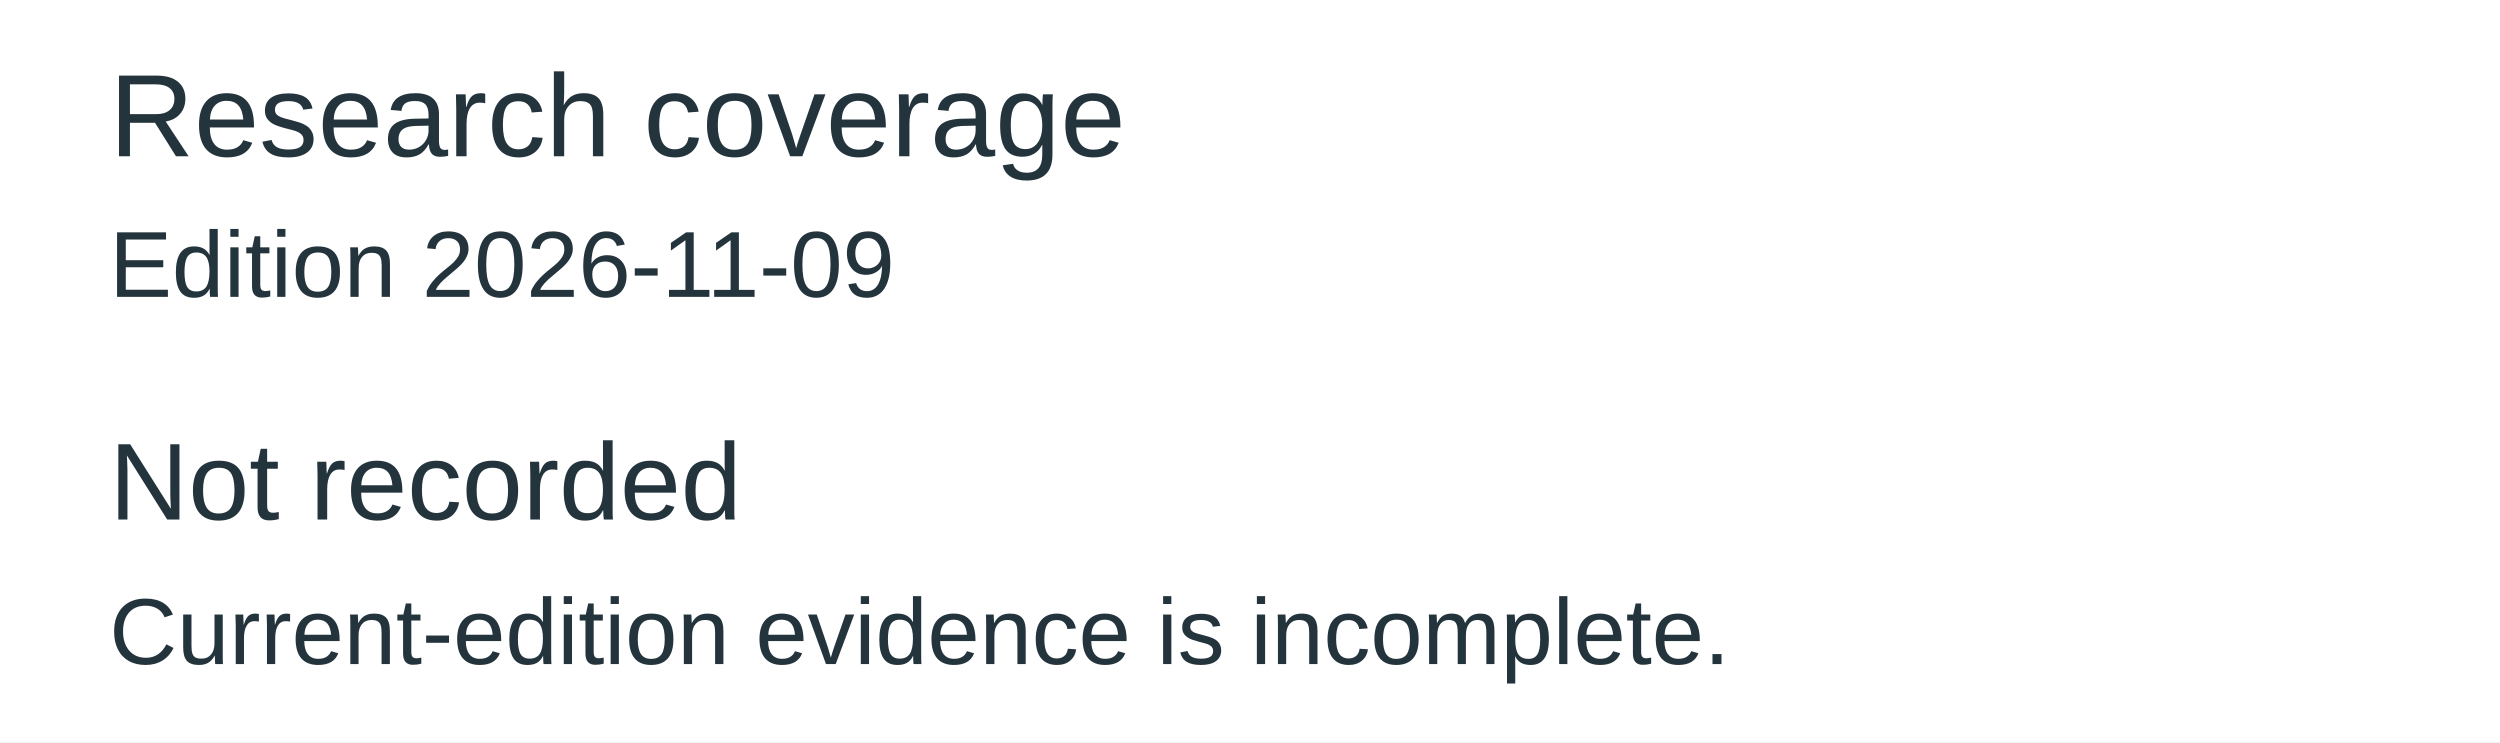
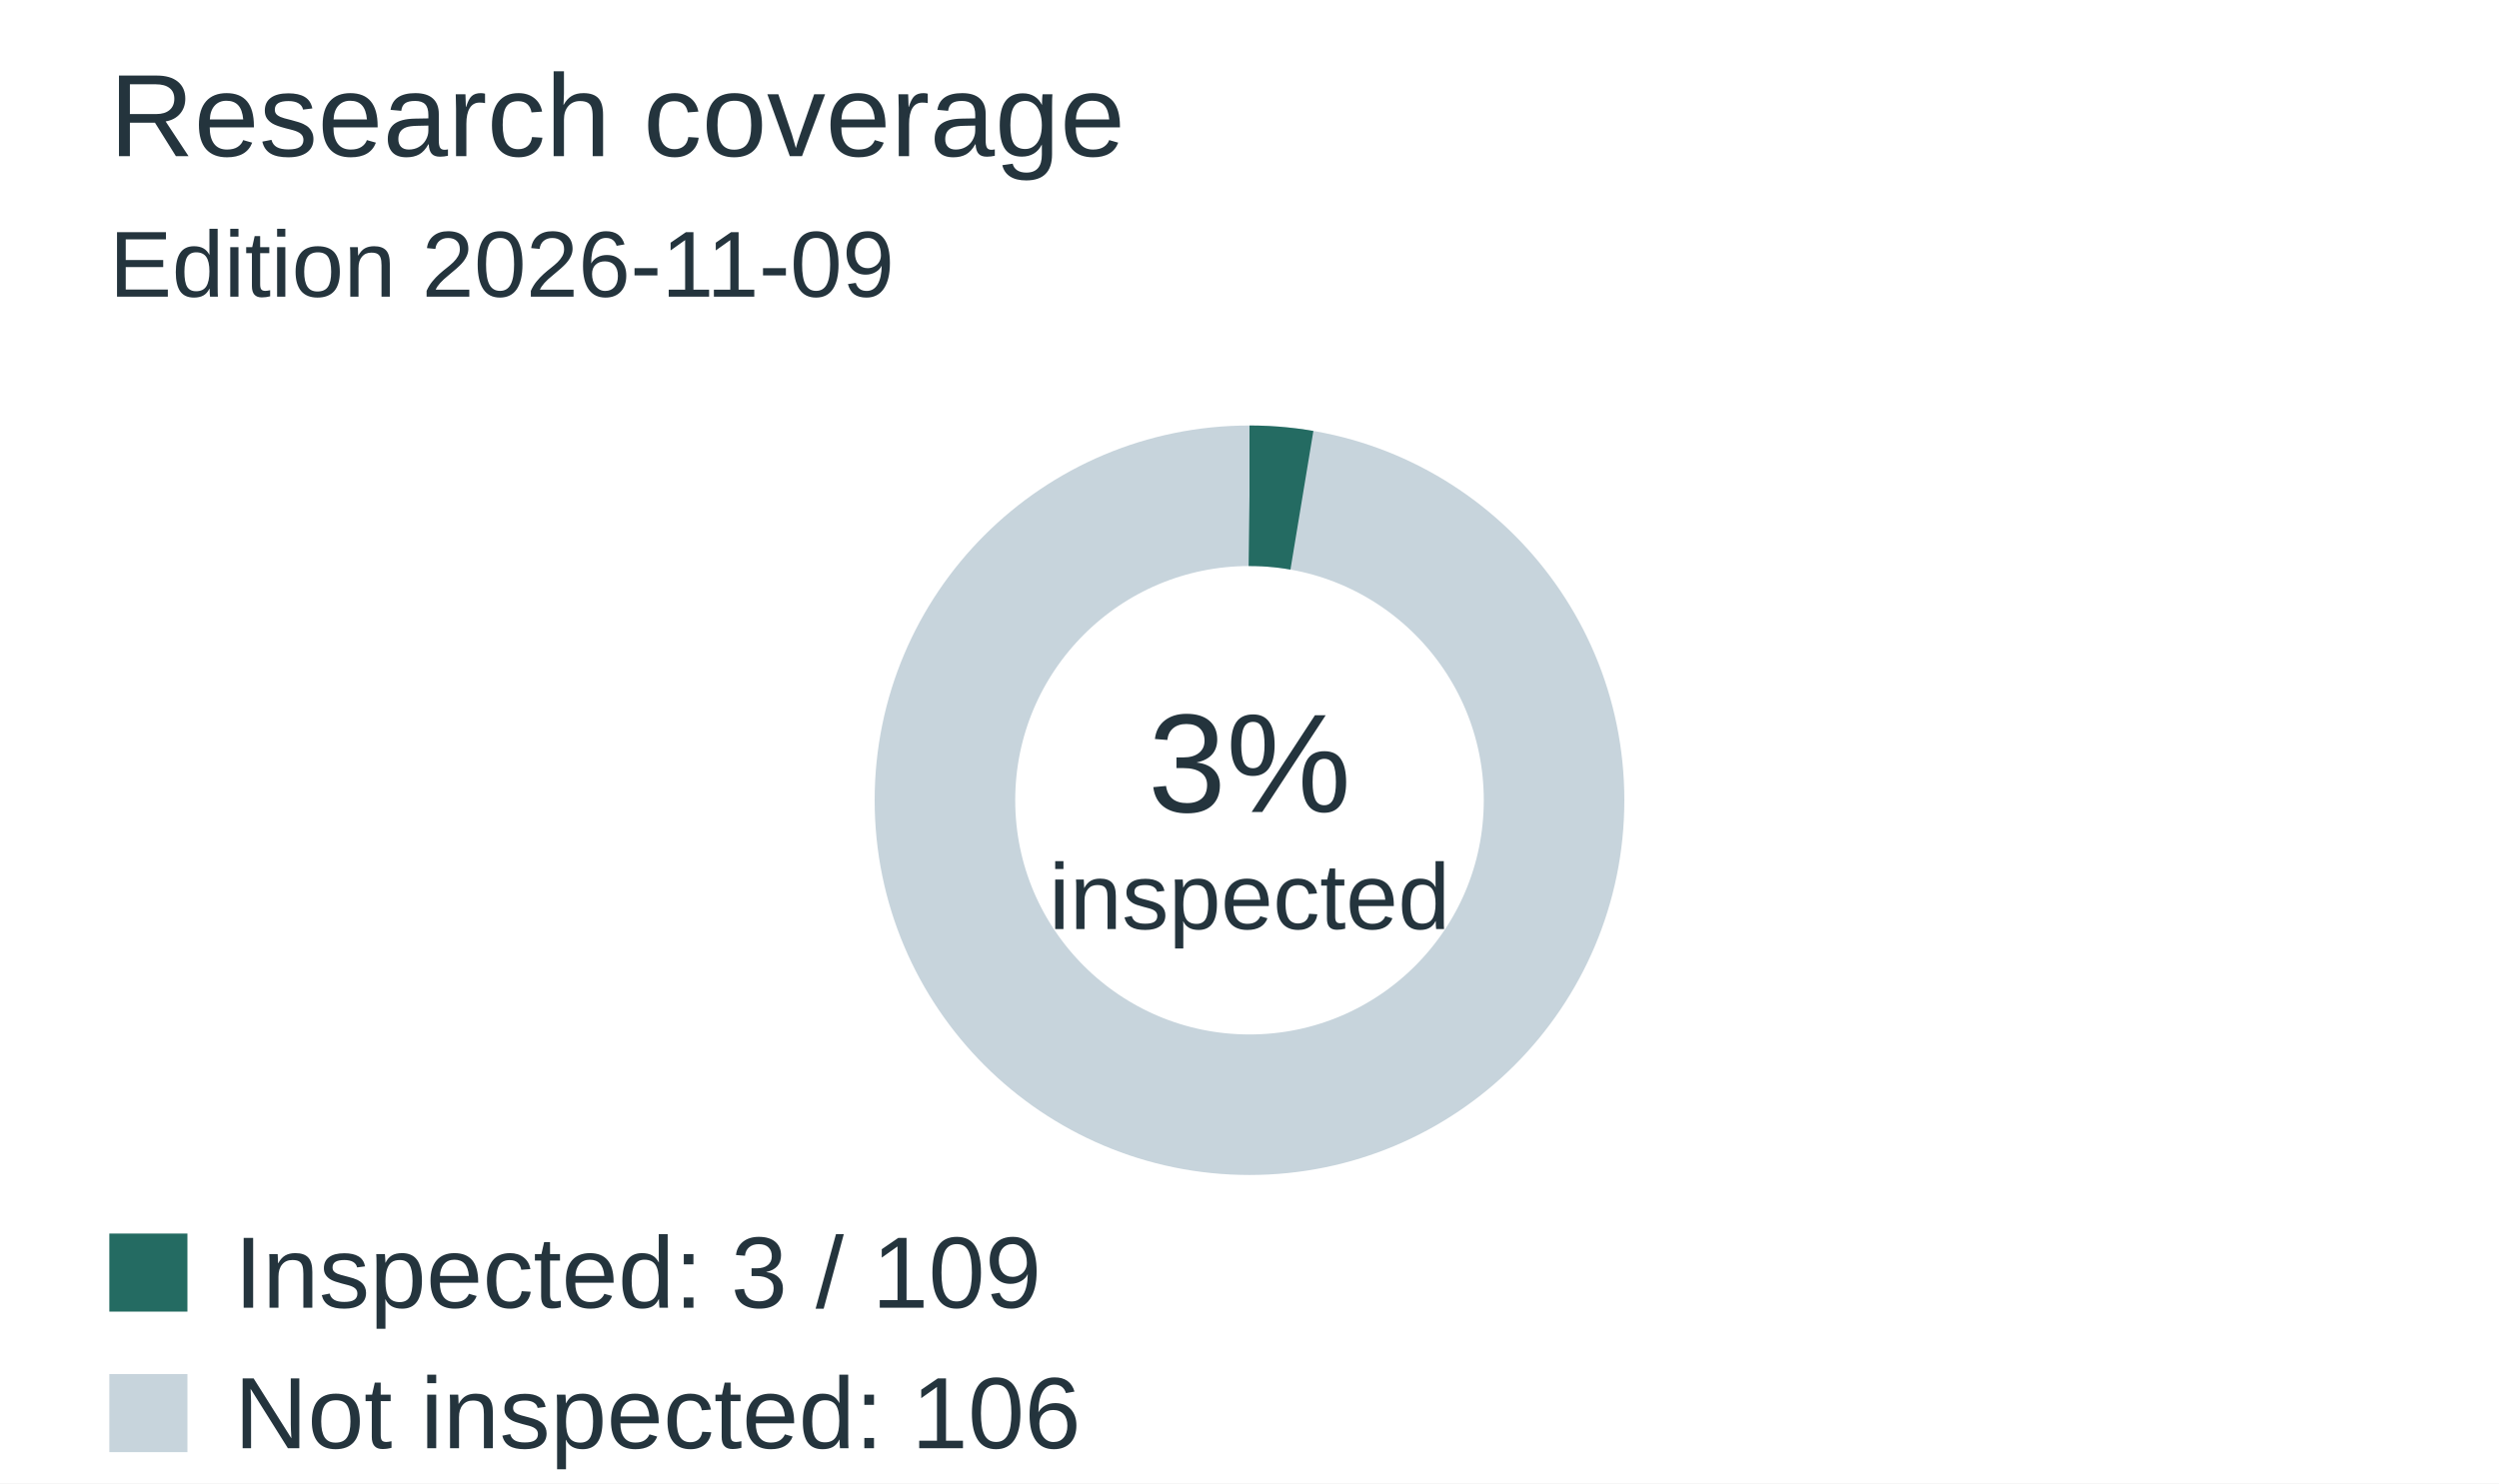
- <svg xmlns="http://www.w3.org/2000/svg" width="640" height="190" viewBox="0 0 640 190" role="img" aria-labelledby="title desc">
-   <rect width="640" height="190" fill="#ffffff" />
+ <svg xmlns="http://www.w3.org/2000/svg" width="640" height="380" viewBox="0 0 640 380" role="img" aria-labelledby="title desc">
+   <rect width="640" height="380" fill="#ffffff" />
  <g font-family="Arial, sans-serif" fill="#24343d">
    <text x="28" y="40" font-size="30">Research coverage</text>
    <text x="28" y="76" font-size="24">Edition 2026-11-09</text>
-     <text x="28" y="133" font-size="28">Not recorded</text>
-     <text x="28" y="170" font-size="24">Current-edition evidence is incomplete.</text>
+     <circle cx="320" cy="205" r="78" fill="none" stroke="#c7d4dc" stroke-width="36" />
+     <circle cx="320" cy="205" r="78" fill="none" stroke="#246b62" stroke-width="36" stroke-dasharray="13.489 490.088" transform="rotate(-90 320 205)" />
+     <text x="320" y="208" font-size="36" text-anchor="middle">3%</text>
+     <text x="320" y="238" font-size="24" text-anchor="middle">inspected</text>
+     <rect x="28" y="316" width="20" height="20" fill="#246b62" />
+     <text x="60" y="335" font-size="26">Inspected: 3 / 109</text>
+     <rect x="28" y="352" width="20" height="20" fill="#c7d4dc" />
+     <text x="60" y="371" font-size="26">Not inspected: 106</text>
  </g>
</svg>
